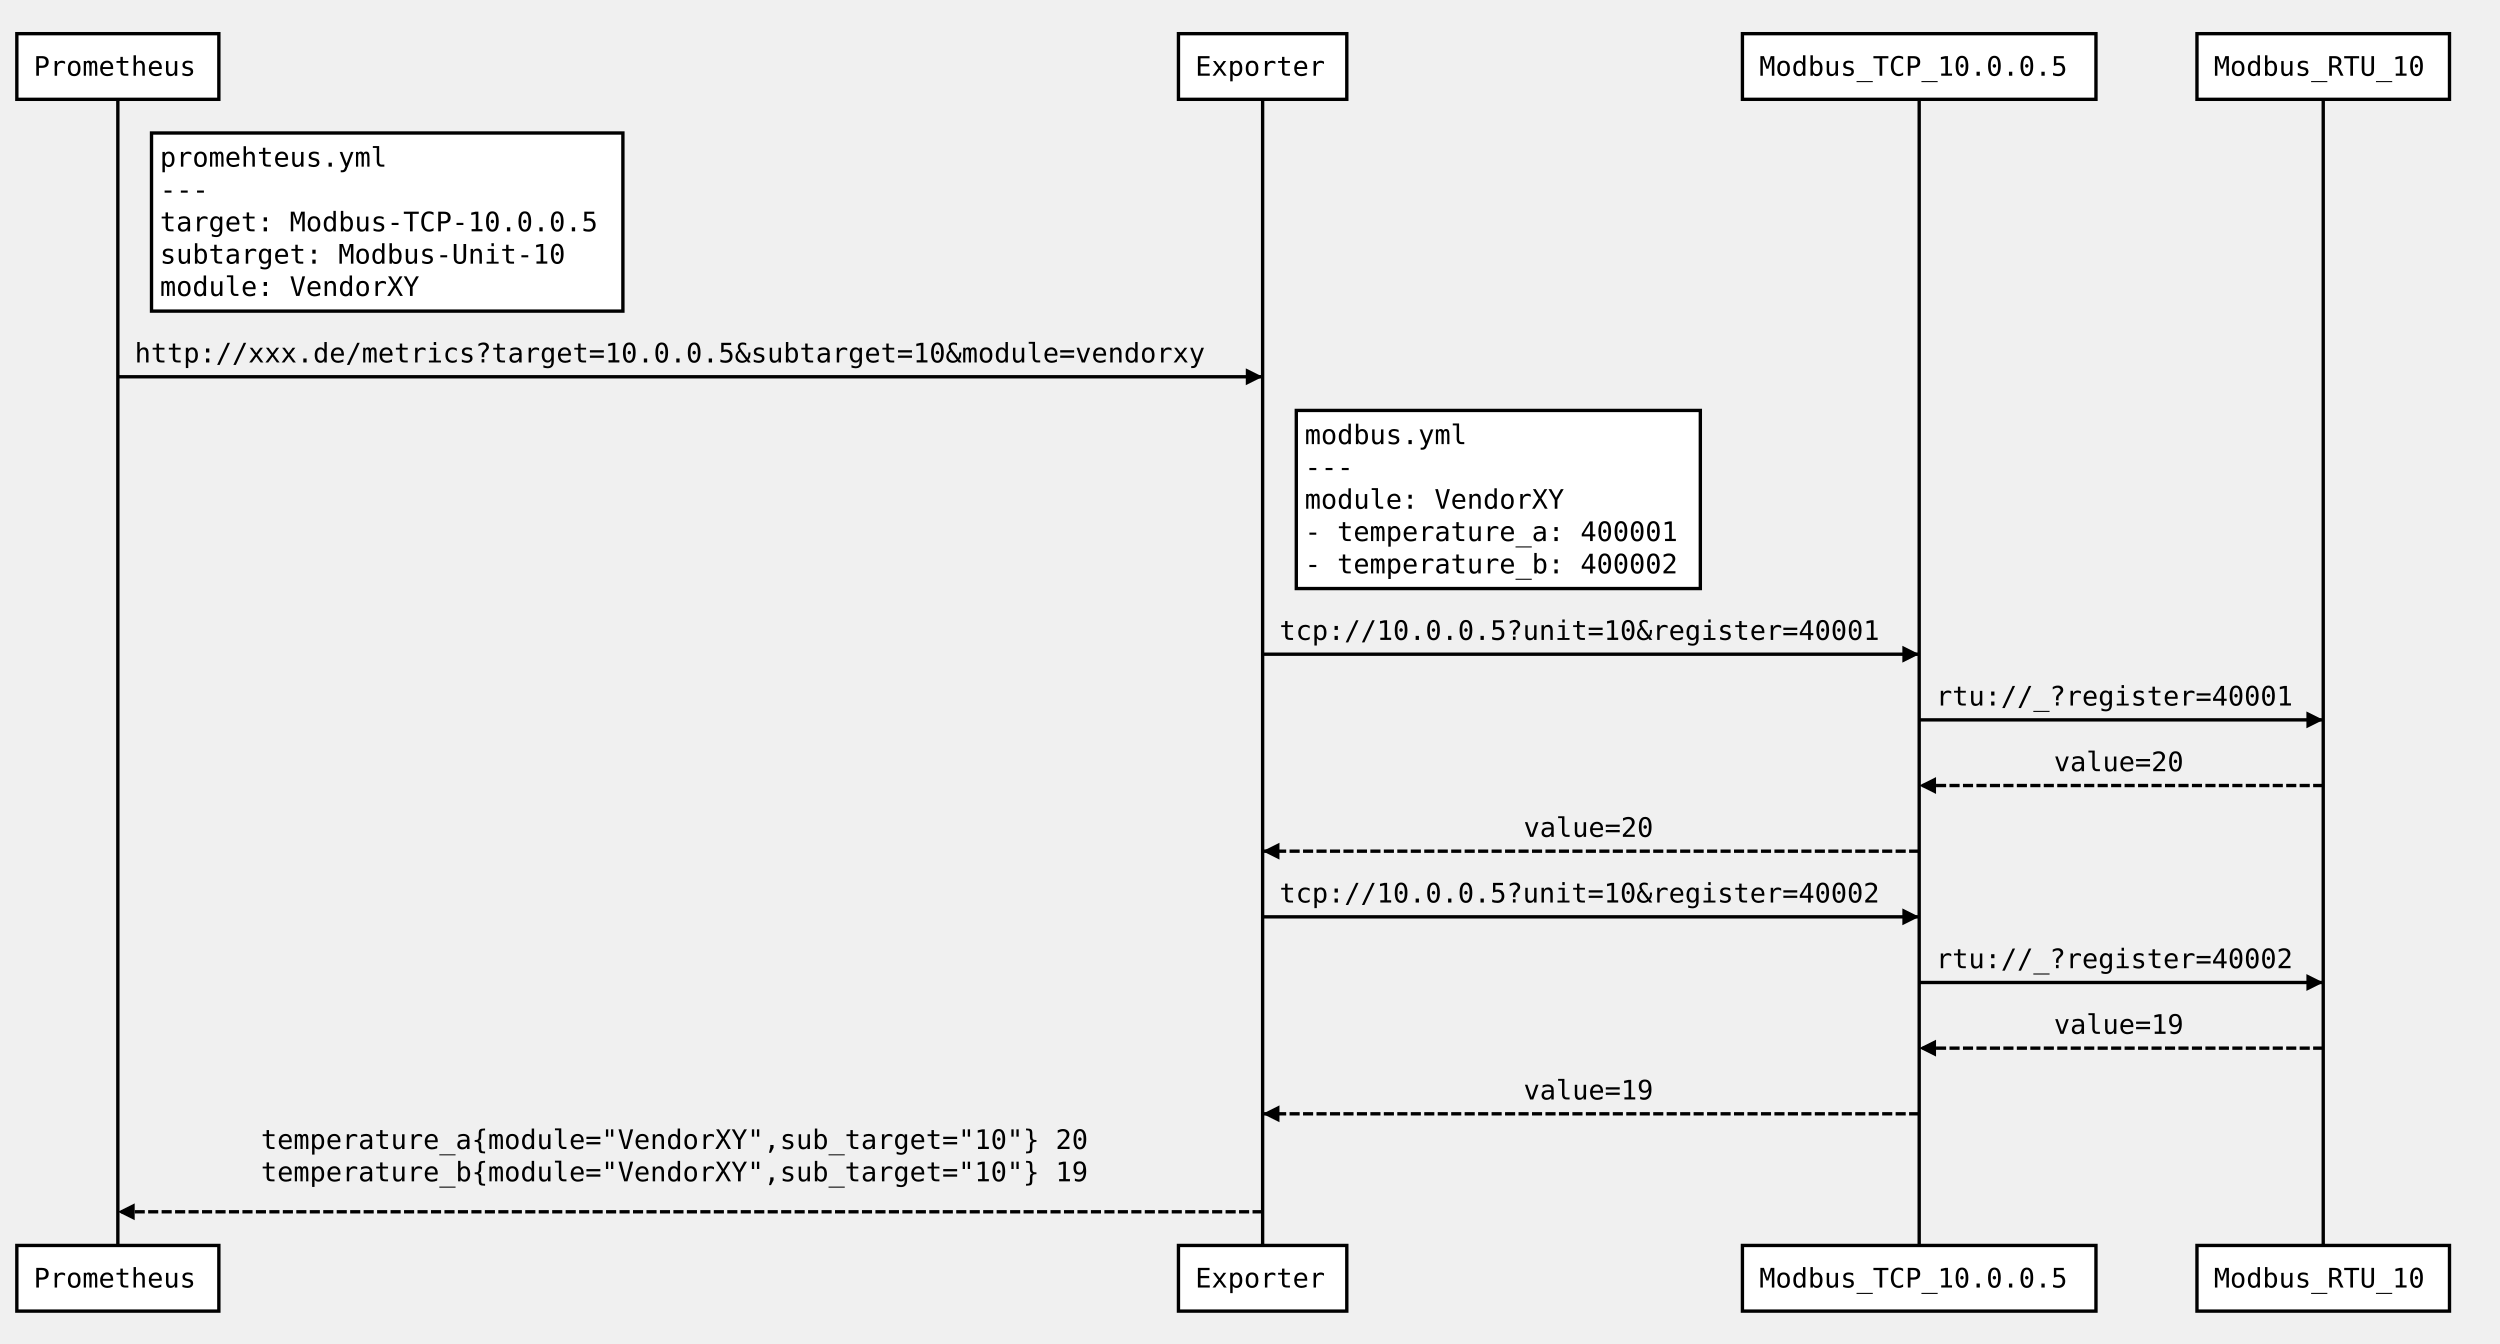
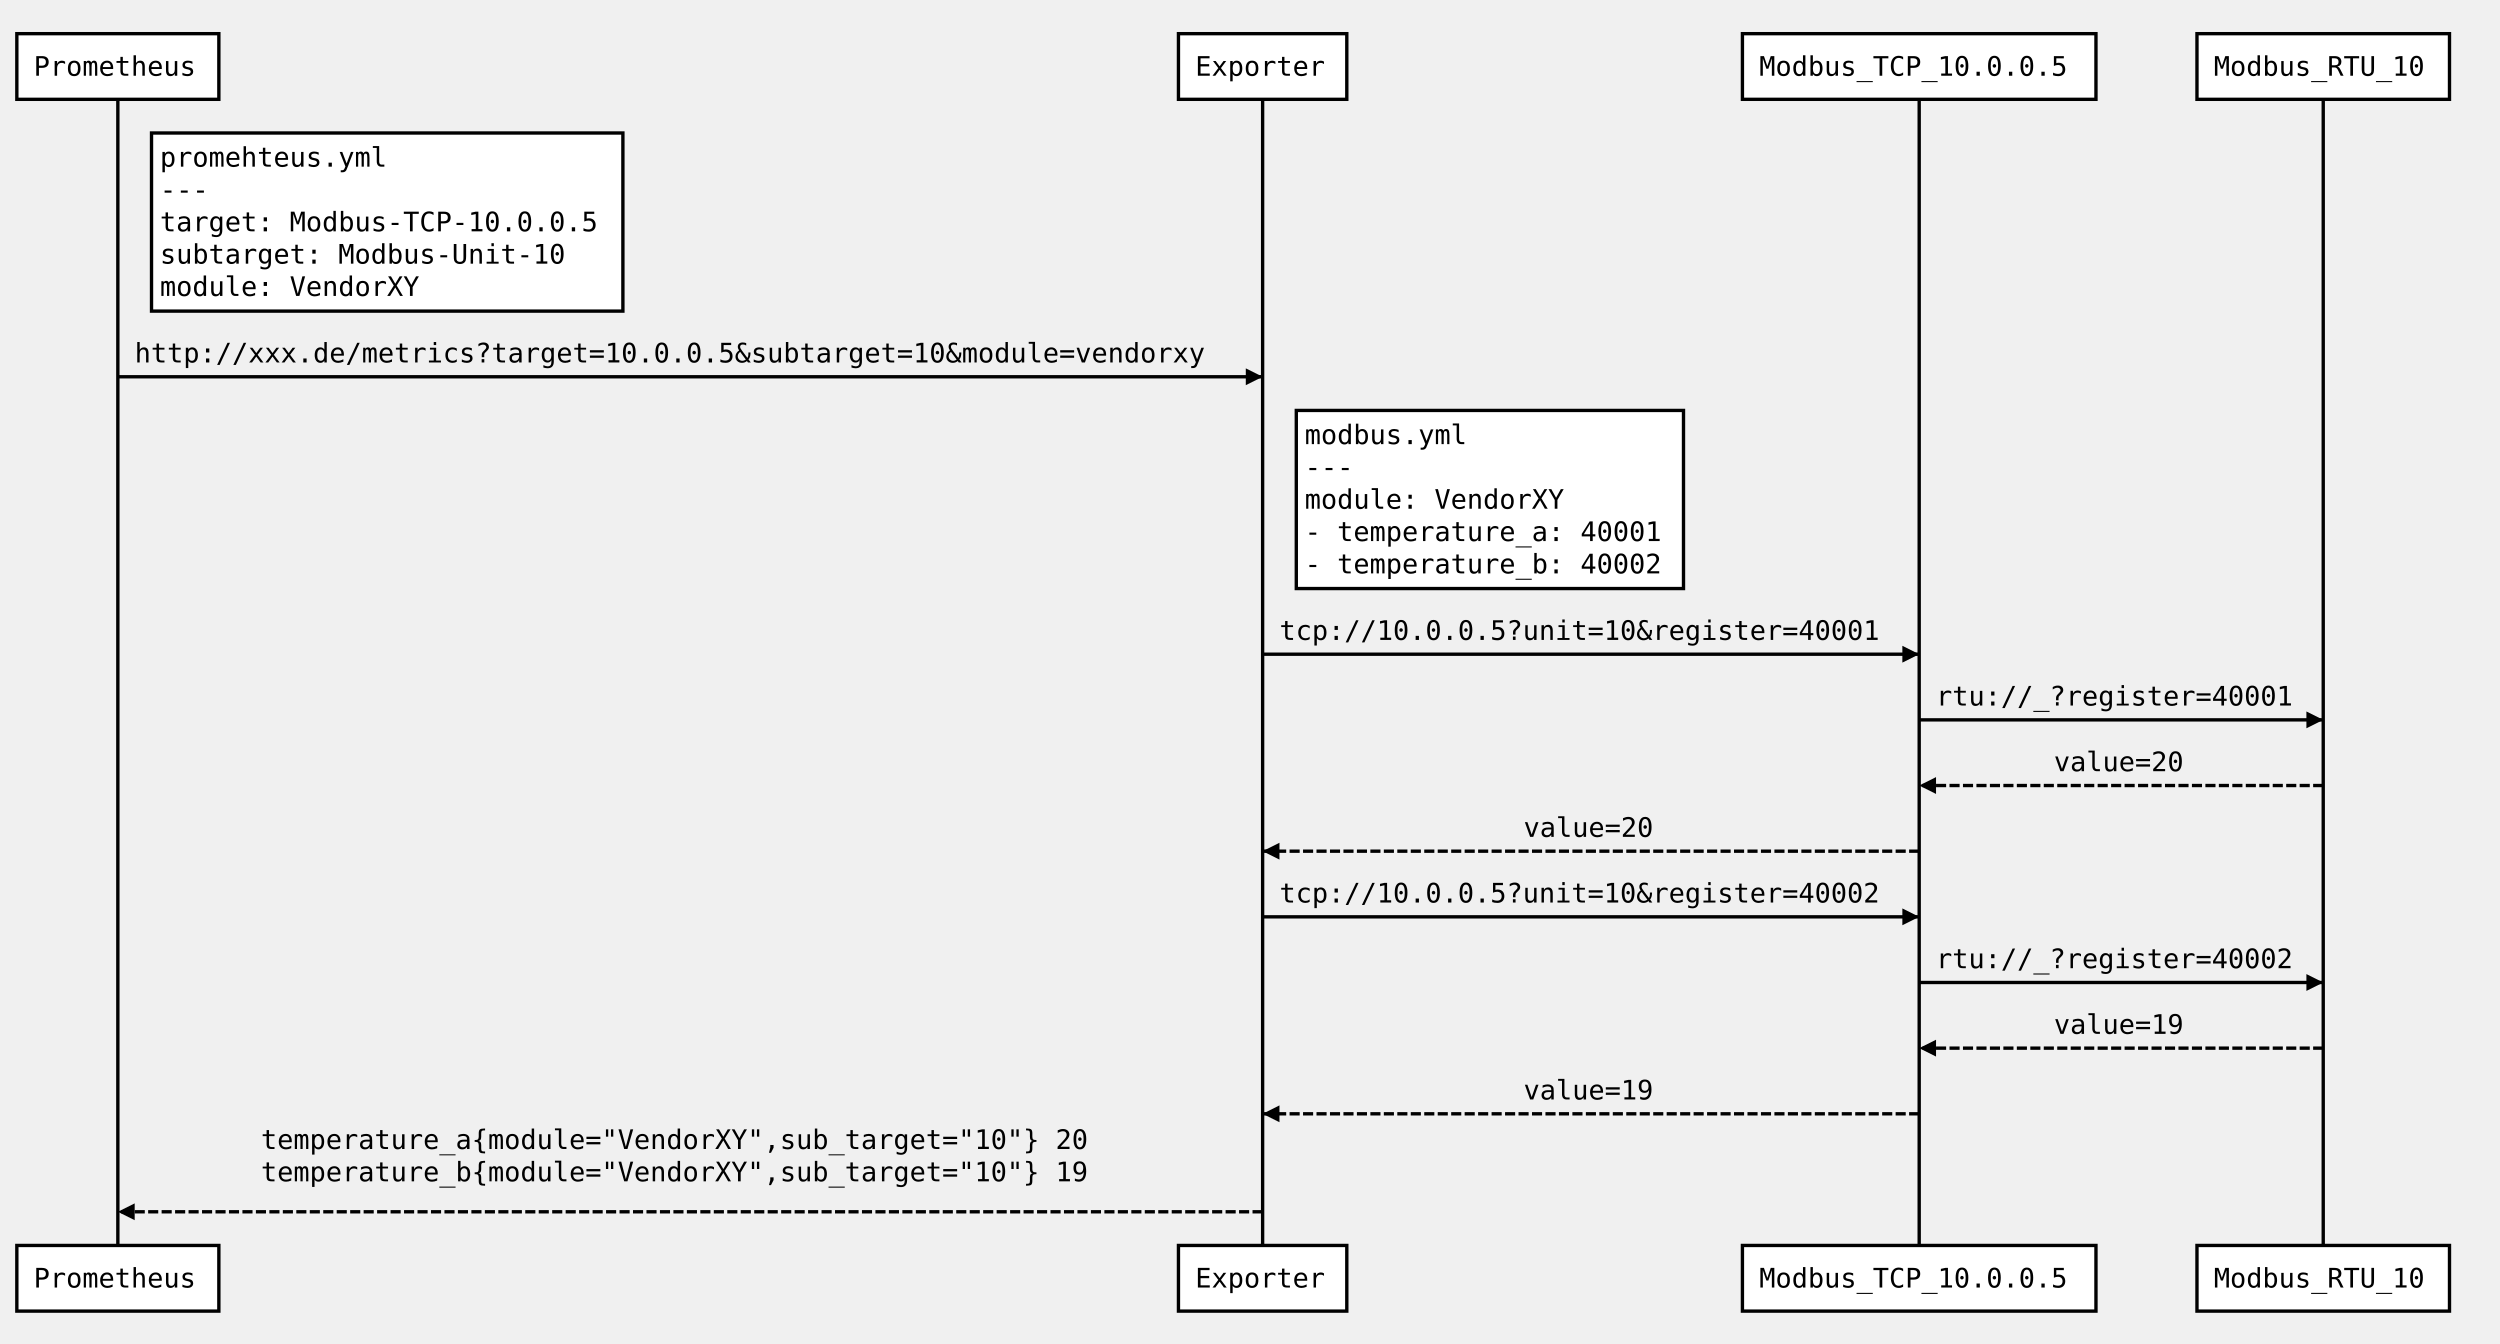
<svg xmlns="http://www.w3.org/2000/svg" width="1485" height="798">
-   <source>
- Note right of Prometheus: promehteus.yml \n --- \n target: Modbus-TCP-10.0.0.5 \n subtarget: Modbus-Unit-10 \n module: VendorXY
+   <source>Note right of Prometheus: promehteus.yml \n --- \n target: Modbus-TCP-10.0.0.5 \n subtarget: Modbus-Unit-10 \n module: VendorXY
Prometheus-&gt;Exporter: http://xxx.de/metrics?target=10.0.0.5&amp;subtarget=10&amp;module=vendorxy
- Note right of Exporter: modbus.yml \n --- \n module: VendorXY \n - temperature_a: 400001 \n - temperature_b: 400002
+ Note right of Exporter: modbus.yml \n --- \n module: VendorXY \n - temperature_a: 40001 \n - temperature_b: 40002

Exporter-&gt;Modbus_TCP_10.0.0.5: tcp://10.0.0.5?unit=10&amp;register=40001
Modbus_TCP_10.0.0.5-&gt;Modbus_RTU_10: rtu://_?register=40001
Modbus_RTU_10--&gt;Modbus_TCP_10.0.0.5: value=20
Modbus_TCP_10.0.0.5--&gt;Exporter: value=20

Exporter-&gt;Modbus_TCP_10.0.0.5: tcp://10.0.0.5?unit=10&amp;register=40002
Modbus_TCP_10.0.0.5-&gt;Modbus_RTU_10: rtu://_?register=40002
Modbus_RTU_10--&gt;Modbus_TCP_10.0.0.5: value=19
Modbus_TCP_10.0.0.5--&gt;Exporter: value=19

Exporter--&gt;Prometheus:temperature_a{module="VendorXY",sub_target="10"} 20 \ntemperature_b{module="VendorXY",sub_target="10"} 19
</source>
  <defs>
    <marker viewBox="0 0 5 5" markerWidth="5" markerHeight="5" orient="auto" refX="5" refY="2.5" id="markerArrowBlock">
      <path d="M 0 0 L 5 2.5 L 0 5 z" />
    </marker>
    <marker viewBox="0 0 9.6 16" markerWidth="4" markerHeight="16" orient="auto" refX="9.6" refY="8" id="markerArrowOpen">
      <path d="M 9.6,8 1.92,16 0,13.7 5.76,8 0,2.286 1.92,0 9.6,8 z" />
    </marker>
  </defs>
  <g class="title" />
  <g class="actor">
    <rect x="10" y="20" width="120" height="39" style="stroke-width: 2;" stroke="#000000" fill="#ffffff" />
    <text x="20" y="45" style="font-size: 16px; font-family: Andale Mono, monospace;">
      <tspan x="20">Prometheus</tspan>
    </text>
  </g>
  <g class="actor">
    <rect x="10" y="739.8" width="120" height="39" style="stroke-width: 2;" stroke="#000000" fill="#ffffff" />
    <text x="20" y="764.8" style="font-size: 16px; font-family: Andale Mono, monospace;">
      <tspan x="20">Prometheus</tspan>
    </text>
  </g>
  <line x1="70" x2="70" y1="59" y2="739.8" style="stroke-width: 2;" stroke="#000000" fill="none" />
  <g class="actor">
    <rect x="700" y="20" width="100" height="39" style="stroke-width: 2;" stroke="#000000" fill="#ffffff" />
    <text x="710" y="45" style="font-size: 16px; font-family: Andale Mono, monospace;">
      <tspan x="710">Exporter</tspan>
    </text>
  </g>
  <g class="actor">
    <rect x="700" y="739.8" width="100" height="39" style="stroke-width: 2;" stroke="#000000" fill="#ffffff" />
    <text x="710" y="764.8" style="font-size: 16px; font-family: Andale Mono, monospace;">
      <tspan x="710">Exporter</tspan>
    </text>
  </g>
  <line x1="750" x2="750" y1="59" y2="739.8" style="stroke-width: 2;" stroke="#000000" fill="none" />
  <g class="actor">
    <rect x="1035" y="20" width="210" height="39" style="stroke-width: 2;" stroke="#000000" fill="#ffffff" />
    <text x="1045" y="45" style="font-size: 16px; font-family: Andale Mono, monospace;">
      <tspan x="1045">Modbus_TCP_10.0.0.5</tspan>
    </text>
  </g>
  <g class="actor">
    <rect x="1035" y="739.8" width="210" height="39" style="stroke-width: 2;" stroke="#000000" fill="#ffffff" />
    <text x="1045" y="764.8" style="font-size: 16px; font-family: Andale Mono, monospace;">
      <tspan x="1045">Modbus_TCP_10.0.0.5</tspan>
    </text>
  </g>
  <line x1="1140" x2="1140" y1="59" y2="739.8" style="stroke-width: 2;" stroke="#000000" fill="none" />
  <g class="actor">
    <rect x="1305" y="20" width="150" height="39" style="stroke-width: 2;" stroke="#000000" fill="#ffffff" />
    <text x="1315" y="45" style="font-size: 16px; font-family: Andale Mono, monospace;">
      <tspan x="1315">Modbus_RTU_10</tspan>
    </text>
  </g>
  <g class="actor">
    <rect x="1305" y="739.8" width="150" height="39" style="stroke-width: 2;" stroke="#000000" fill="#ffffff" />
    <text x="1315" y="764.8" style="font-size: 16px; font-family: Andale Mono, monospace;">
      <tspan x="1315">Modbus_RTU_10</tspan>
    </text>
  </g>
  <line x1="1380" x2="1380" y1="59" y2="739.8" style="stroke-width: 2;" stroke="#000000" fill="none" />
  <g class="note">
    <rect x="90" y="79" width="280" height="105.8" style="stroke-width: 2;" stroke="#000000" fill="#ffffff" />
    <text x="95" y="99" style="font-size: 16px; font-family: Andale Mono, monospace;">
      <tspan x="95">promehteus.yml</tspan>
      <tspan dy="1.2em" x="95">---</tspan>
      <tspan dy="1.2em" x="95">target: Modbus-TCP-10.0.0.5</tspan>
      <tspan dy="1.2em" x="95">subtarget: Modbus-Unit-10</tspan>
      <tspan dy="1.2em" x="95">module: VendorXY</tspan>
    </text>
  </g>
  <g class="signal">
    <text x="80" y="215.3" style="font-size: 16px; font-family: Andale Mono, monospace;">
      <tspan x="80">http://xxx.de/metrics?target=10.0.0.5&amp;subtarget=10&amp;module=vendorxy</tspan>
    </text>
    <line x1="70" x2="750" y1="223.8" y2="223.8" style="stroke-width: 2; marker-end: url(&quot;#markerArrowBlock&quot;);" stroke="#000000" fill="none" />
  </g>
  <g class="note">
-     <rect x="770" y="243.8" width="240" height="105.8" style="stroke-width: 2;" stroke="#000000" fill="#ffffff" />
+     <rect x="770" y="243.8" width="230" height="105.8" style="stroke-width: 2;" stroke="#000000" fill="#ffffff" />
    <text x="775" y="263.8" style="font-size: 16px; font-family: Andale Mono, monospace;">
      <tspan x="775">modbus.yml</tspan>
      <tspan dy="1.2em" x="775">---</tspan>
      <tspan dy="1.2em" x="775">module: VendorXY</tspan>
-       <tspan dy="1.2em" x="775">- temperature_a: 400001</tspan>
-       <tspan dy="1.2em" x="775">- temperature_b: 400002</tspan>
+       <tspan dy="1.2em" x="775">- temperature_a: 40001</tspan>
+       <tspan dy="1.2em" x="775">- temperature_b: 40002</tspan>
    </text>
  </g>
  <g class="signal">
    <text x="760" y="380.1" style="font-size: 16px; font-family: Andale Mono, monospace;">
      <tspan x="760">tcp://10.0.0.5?unit=10&amp;register=40001</tspan>
    </text>
    <line x1="750" x2="1140" y1="388.6" y2="388.6" style="stroke-width: 2; marker-end: url(&quot;#markerArrowBlock&quot;);" stroke="#000000" fill="none" />
  </g>
  <g class="signal">
    <text x="1150" y="419.1" style="font-size: 16px; font-family: Andale Mono, monospace;">
      <tspan x="1150">rtu://_?register=40001</tspan>
    </text>
    <line x1="1140" x2="1380" y1="427.6" y2="427.6" style="stroke-width: 2; marker-end: url(&quot;#markerArrowBlock&quot;);" stroke="#000000" fill="none" />
  </g>
  <g class="signal">
    <text x="1220" y="458.1" style="font-size: 16px; font-family: Andale Mono, monospace;">
      <tspan x="1220">value=20</tspan>
    </text>
    <line x1="1380" x2="1140" y1="466.6" y2="466.6" style="stroke-width: 2; stroke-dasharray: 6, 2; marker-end: url(&quot;#markerArrowBlock&quot;);" stroke="#000000" fill="none" />
  </g>
  <g class="signal">
    <text x="905" y="497.1" style="font-size: 16px; font-family: Andale Mono, monospace;">
      <tspan x="905">value=20</tspan>
    </text>
    <line x1="1140" x2="750" y1="505.6" y2="505.6" style="stroke-width: 2; stroke-dasharray: 6, 2; marker-end: url(&quot;#markerArrowBlock&quot;);" stroke="#000000" fill="none" />
  </g>
  <g class="signal">
    <text x="760" y="536.1" style="font-size: 16px; font-family: Andale Mono, monospace;">
      <tspan x="760">tcp://10.0.0.5?unit=10&amp;register=40002</tspan>
    </text>
    <line x1="750" x2="1140" y1="544.6" y2="544.6" style="stroke-width: 2; marker-end: url(&quot;#markerArrowBlock&quot;);" stroke="#000000" fill="none" />
  </g>
  <g class="signal">
    <text x="1150" y="575.1" style="font-size: 16px; font-family: Andale Mono, monospace;">
      <tspan x="1150">rtu://_?register=40002</tspan>
    </text>
    <line x1="1140" x2="1380" y1="583.6" y2="583.6" style="stroke-width: 2; marker-end: url(&quot;#markerArrowBlock&quot;);" stroke="#000000" fill="none" />
  </g>
  <g class="signal">
    <text x="1220" y="614.1" style="font-size: 16px; font-family: Andale Mono, monospace;">
      <tspan x="1220">value=19</tspan>
    </text>
    <line x1="1380" x2="1140" y1="622.6" y2="622.6" style="stroke-width: 2; stroke-dasharray: 6, 2; marker-end: url(&quot;#markerArrowBlock&quot;);" stroke="#000000" fill="none" />
  </g>
  <g class="signal">
    <text x="905" y="653.1" style="font-size: 16px; font-family: Andale Mono, monospace;">
      <tspan x="905">value=19</tspan>
    </text>
    <line x1="1140" x2="750" y1="661.6" y2="661.6" style="stroke-width: 2; stroke-dasharray: 6, 2; marker-end: url(&quot;#markerArrowBlock&quot;);" stroke="#000000" fill="none" />
  </g>
  <g class="signal">
    <text x="155" y="682.5" style="font-size: 16px; font-family: Andale Mono, monospace;">
      <tspan x="155">temperature_a{module="VendorXY",sub_target="10"} 20</tspan>
      <tspan dy="1.2em" x="155">temperature_b{module="VendorXY",sub_target="10"} 19</tspan>
    </text>
    <line x1="750" x2="70" y1="719.8" y2="719.8" style="stroke-width: 2; stroke-dasharray: 6, 2; marker-end: url(&quot;#markerArrowBlock&quot;);" stroke="#000000" fill="none" />
  </g>
</svg>
